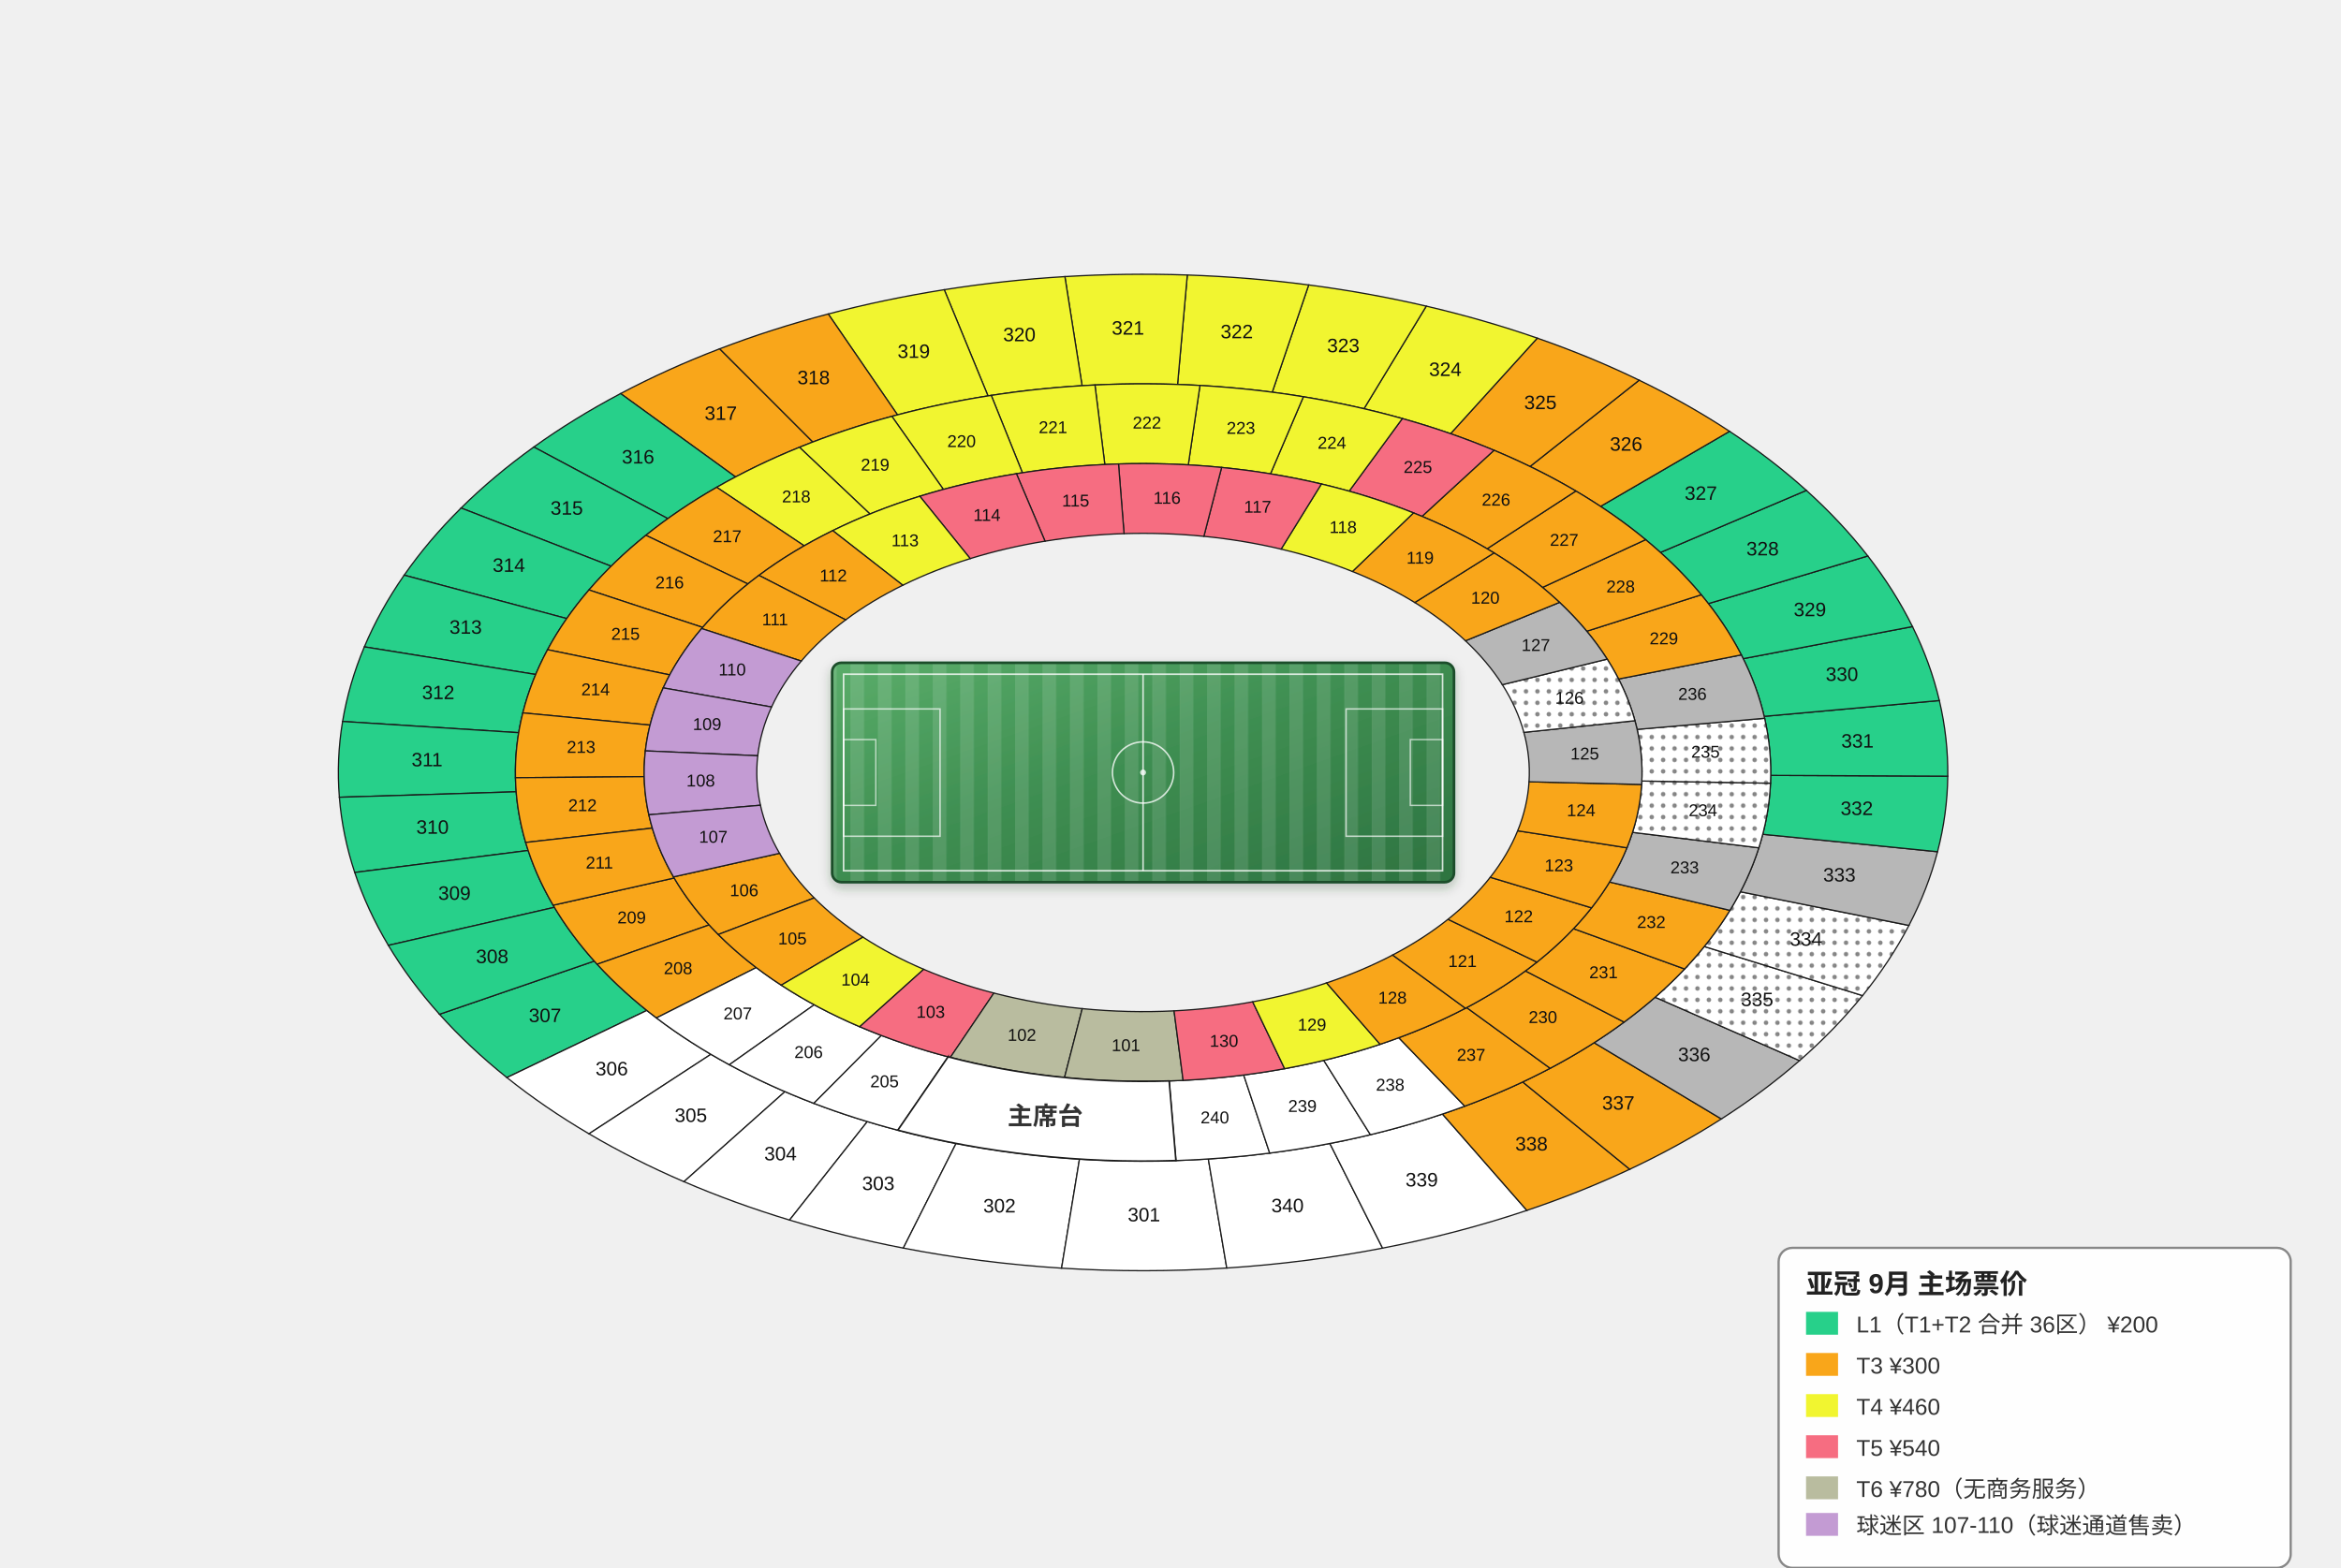
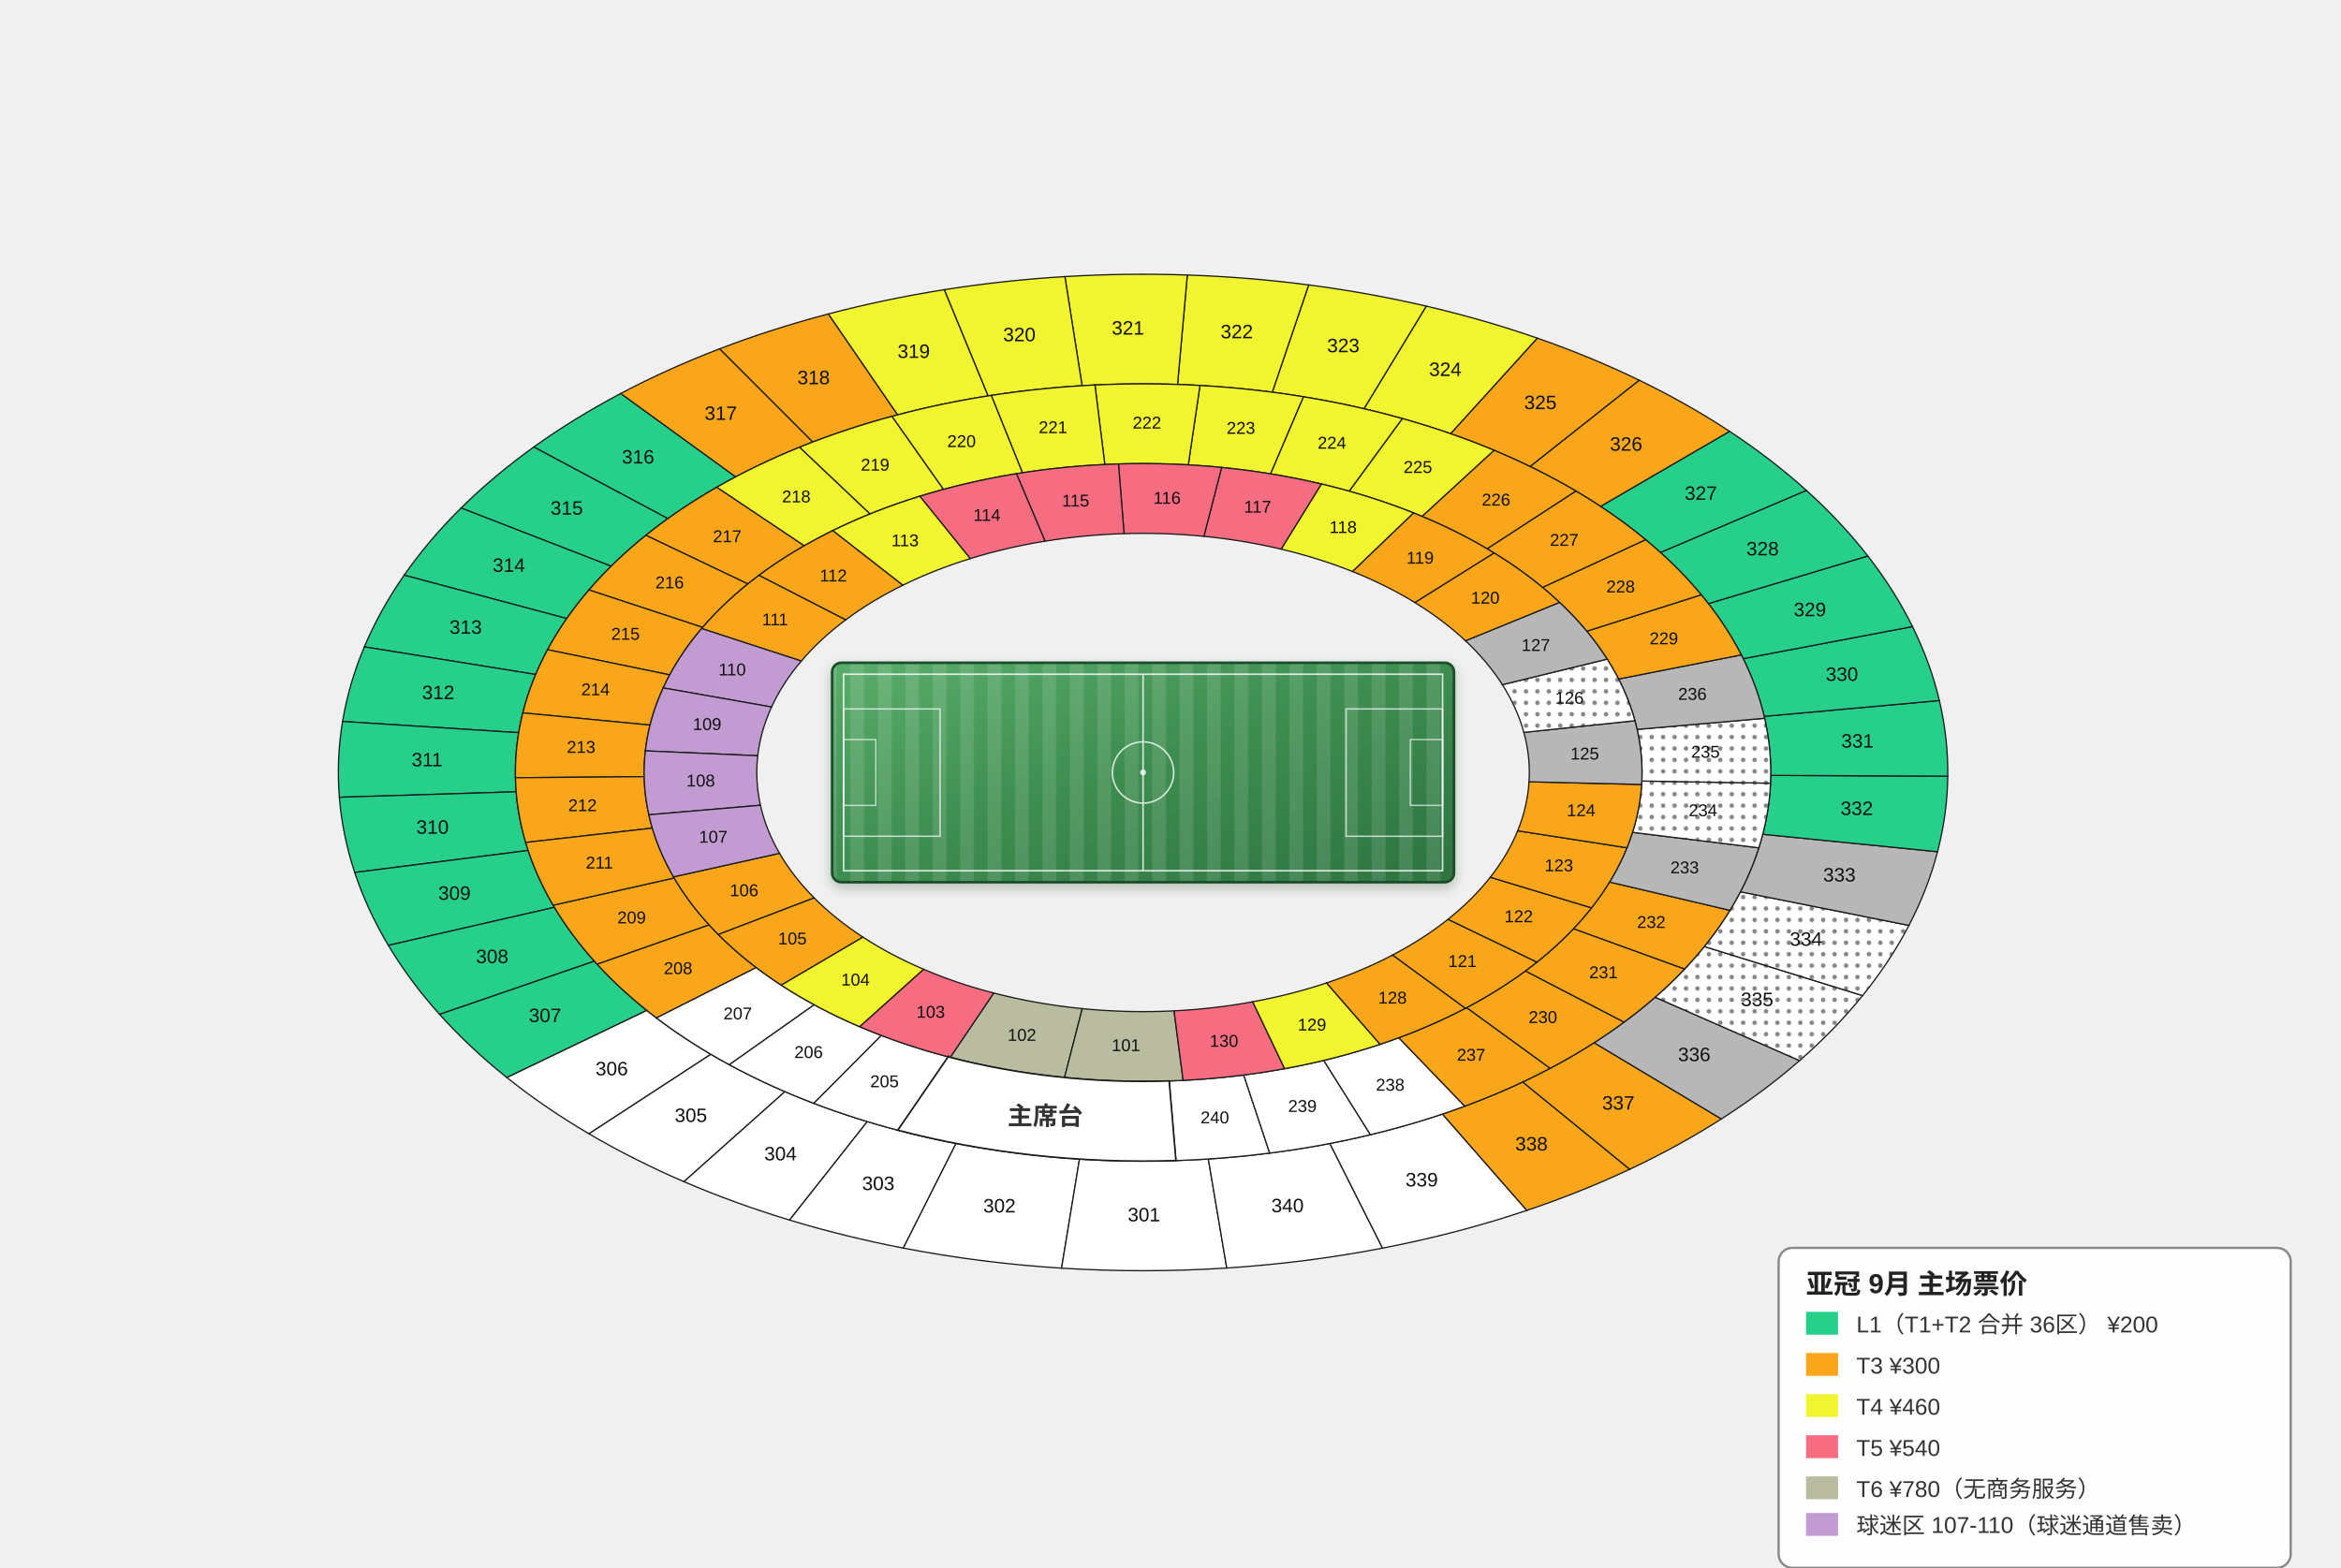
<svg xmlns="http://www.w3.org/2000/svg" viewBox="0 0 1024 686" width="1024" height="686">
  <defs>
    <pattern id="awayPattern" width="5" height="5" patternUnits="userSpaceOnUse">
      <rect width="5" height="5" fill="#fff" />
      <circle cx="2.5" cy="2.5" r="1" fill="#888" />
    </pattern>
    <linearGradient id="pitchGrad" x1="0%" y1="0%" x2="100%" y2="100%">
      <stop offset="0%" stop-color="#5aad6a" />
      <stop offset="45%" stop-color="#3f8f52" />
      <stop offset="100%" stop-color="#2d7340" />
    </linearGradient>
    <pattern id="grassStripe" width="12" height="96" patternUnits="userSpaceOnUse">
      <rect width="6" height="100%" fill="#ffffff" opacity="0.12" />
      <rect x="6" width="6" height="100%" fill="#000000" opacity="0" />
    </pattern>
    <filter id="pitchShadow" x="-10%" y="-15%" width="120%" height="130%">
      <feDropShadow dx="0" dy="2" stdDeviation="2.5" flood-color="#1a3d24" flood-opacity="0.28" />
    </filter>
  </defs>
  <g id="pitch" filter="url(#pitchShadow)">
    <rect x="364.0" y="290.0" width="272.0" height="96.0" rx="4" fill="url(#pitchGrad)" />
    <rect x="364.0" y="290.0" width="272.0" height="96.0" rx="4" fill="url(#grassStripe)" />
    <rect x="369.0" y="295.0" width="262.0" height="86.0" fill="none" stroke="rgba(255,255,255,0.78)" stroke-width="0.72" />
    <line x1="500.0" y1="295.0" x2="500.0" y2="381.0" stroke="rgba(255,255,255,0.78)" stroke-width="0.684" />
    <circle cx="500.0" cy="338.0" r="13.4" fill="none" stroke="rgba(255,255,255,0.78)" stroke-width="0.684" />
    <circle cx="500.0" cy="338.0" r="1.3" fill="rgba(255,255,255,0.78)" />
    <rect x="369.0" y="310.2" width="42.2" height="55.7" fill="none" stroke="rgba(255,255,255,0.78)" stroke-width="0.648" opacity="0.88" />
    <rect x="369.0" y="323.6" width="14.1" height="28.8" fill="none" stroke="rgba(255,255,255,0.78)" stroke-width="0.612" opacity="0.82" />
    <rect x="588.8" y="310.2" width="42.2" height="55.7" fill="none" stroke="rgba(255,255,255,0.78)" stroke-width="0.648" opacity="0.88" />
    <rect x="616.9" y="323.6" width="14.1" height="28.8" fill="none" stroke="rgba(255,255,255,0.78)" stroke-width="0.612" opacity="0.82" />
    <rect x="364.0" y="290.0" width="272.0" height="96.0" rx="4" fill="none" stroke="#1a4d2c" stroke-width="1.15" />
  </g>
  <path id="sec-307" d="M259.94,420.52L192.23,443.79A352.00,218.00,0,0,0,221.71,471.49L282.93,442.12A274.56,170.04,0,0,1,259.94,420.52Z" fill="#27d08a" stroke="#1a1a1a" stroke-width="0.55" />
  <text x="238.4" y="444.8" text-anchor="middle" dominant-baseline="middle" font-size="8.5" font-family="Arial,Helvetica,sans-serif" fill="#111">307</text>
  <path id="sec-306" d="M282.93,442.12L221.71,471.49A352.00,218.00,0,0,0,257.63,496.09L310.95,461.31A274.56,170.04,0,0,1,282.93,442.12Z" fill="#ffffff" stroke="#1a1a1a" stroke-width="0.55" />
  <text x="267.6" y="468.1" text-anchor="middle" dominant-baseline="middle" font-size="8.5" font-family="Arial,Helvetica,sans-serif" fill="#111">306</text>
  <path id="sec-305" d="M310.95,461.31L257.63,496.09A352.00,218.00,0,0,0,299.17,517.04L343.35,477.65A274.56,170.04,0,0,1,310.95,461.31Z" fill="#ffffff" stroke="#1a1a1a" stroke-width="0.55" />
  <text x="302.2" y="488.5" text-anchor="middle" dominant-baseline="middle" font-size="8.5" font-family="Arial,Helvetica,sans-serif" fill="#111">305</text>
  <path id="sec-304" d="M343.35,477.65L299.17,517.04A352.00,218.00,0,0,0,345.36,533.84L379.38,490.75A274.56,170.04,0,0,1,343.35,477.65Z" fill="#ffffff" stroke="#1a1a1a" stroke-width="0.55" />
  <text x="341.4" y="505.3" text-anchor="middle" dominant-baseline="middle" font-size="8.5" font-family="Arial,Helvetica,sans-serif" fill="#111">304</text>
  <path id="sec-303" d="M379.38,490.75L345.36,533.84A352.00,218.00,0,0,0,395.13,546.10L418.20,500.32A274.56,170.04,0,0,1,379.38,490.75Z" fill="#ffffff" stroke="#1a1a1a" stroke-width="0.55" />
  <text x="384.2" y="518.3" text-anchor="middle" dominant-baseline="middle" font-size="8.5" font-family="Arial,Helvetica,sans-serif" fill="#111">303</text>
  <path id="sec-302" d="M418.20,500.32L395.13,546.10A352.00,218.00,0,0,0,464.35,554.88L472.19,507.17A274.56,170.04,0,0,1,418.20,500.32Z" fill="#ffffff" stroke="#1a1a1a" stroke-width="0.55" />
  <text x="437.2" y="528.1" text-anchor="middle" dominant-baseline="middle" font-size="8.5" font-family="Arial,Helvetica,sans-serif" fill="#111">302</text>
  <path id="sec-301" d="M472.19,507.17L464.35,554.88A352.00,218.00,0,0,0,536.61,554.82L528.55,507.12A274.56,170.04,0,0,1,472.19,507.17Z" fill="#ffffff" stroke="#1a1a1a" stroke-width="0.55" />
  <text x="500.4" y="532.0" text-anchor="middle" dominant-baseline="middle" font-size="8.5" font-family="Arial,Helvetica,sans-serif" fill="#111">301</text>
  <path id="sec-340" d="M528.55,507.12L536.61,554.82A352.00,218.00,0,0,0,604.76,546.12L581.71,500.33A274.56,170.04,0,0,1,528.55,507.12Z" fill="#ffffff" stroke="#1a1a1a" stroke-width="0.55" />
  <text x="563.2" y="528.0" text-anchor="middle" dominant-baseline="middle" font-size="8.5" font-family="Arial,Helvetica,sans-serif" fill="#111">340</text>
  <path id="sec-339" d="M581.71,500.33L604.76,546.12A352.00,218.00,0,0,0,667.88,529.61L630.95,487.45A274.56,170.04,0,0,1,581.71,500.33Z" fill="#ffffff" stroke="#1a1a1a" stroke-width="0.55" />
  <text x="621.9" y="516.7" text-anchor="middle" dominant-baseline="middle" font-size="8.5" font-family="Arial,Helvetica,sans-serif" fill="#111">339</text>
  <path id="sec-338" d="M630.95,487.45L667.88,529.61A352.00,218.00,0,0,0,712.88,511.61L666.05,473.42A274.56,170.04,0,0,1,630.95,487.45Z" fill="#f9a61a" stroke="#1a1a1a" stroke-width="0.55" />
  <text x="669.9" y="501.0" text-anchor="middle" dominant-baseline="middle" font-size="8.5" font-family="Arial,Helvetica,sans-serif" fill="#111">338</text>
  <path id="sec-337" d="M666.05,473.42L712.88,511.61A352.00,218.00,0,0,0,752.95,489.60L697.30,456.25A274.56,170.04,0,0,1,666.05,473.42Z" fill="#f9a61a" stroke="#1a1a1a" stroke-width="0.55" />
  <text x="707.9" y="483.1" text-anchor="middle" dominant-baseline="middle" font-size="8.5" font-family="Arial,Helvetica,sans-serif" fill="#111">337</text>
  <path id="sec-336" d="M697.30,456.25L752.95,489.60A352.00,218.00,0,0,0,787.16,464.07L723.99,436.34A274.56,170.04,0,0,1,697.30,456.25Z" fill="#b7b7b7" stroke="#1a1a1a" stroke-width="0.55" />
  <text x="741.1" y="461.9" text-anchor="middle" dominant-baseline="middle" font-size="8.5" font-family="Arial,Helvetica,sans-serif" fill="#111">336</text>
  <path id="sec-335" d="M723.99,436.34L787.16,464.07A352.00,218.00,0,0,0,814.73,435.63L745.49,414.15A274.56,170.04,0,0,1,723.99,436.34Z" fill="url(#awayPattern)" stroke="#1a1a1a" stroke-width="0.55" />
  <text x="768.6" y="437.8" text-anchor="middle" dominant-baseline="middle" font-size="8.5" font-family="Arial,Helvetica,sans-serif" fill="#111">335</text>
  <path id="sec-334" d="M745.49,414.15L814.73,435.63A352.00,218.00,0,0,0,835.00,404.92L761.30,390.20A274.56,170.04,0,0,1,745.49,414.15Z" fill="url(#awayPattern)" stroke="#1a1a1a" stroke-width="0.55" />
  <text x="790.0" y="411.4" text-anchor="middle" dominant-baseline="middle" font-size="8.5" font-family="Arial,Helvetica,sans-serif" fill="#111">334</text>
  <path id="sec-333" d="M761.30,390.20L835.00,404.92A352.00,218.00,0,0,0,847.52,372.67L771.07,365.04A274.56,170.04,0,0,1,761.30,390.20Z" fill="#b7b7b7" stroke="#1a1a1a" stroke-width="0.55" />
  <text x="804.6" y="383.3" text-anchor="middle" dominant-baseline="middle" font-size="8.5" font-family="Arial,Helvetica,sans-serif" fill="#111">333</text>
  <path id="sec-332" d="M771.07,365.04L847.52,372.67A352.00,218.00,0,0,0,851.99,339.61L774.55,339.26A274.56,170.04,0,0,1,771.07,365.04Z" fill="#27d08a" stroke="#1a1a1a" stroke-width="0.55" />
  <text x="812.2" y="354.2" text-anchor="middle" dominant-baseline="middle" font-size="8.5" font-family="Arial,Helvetica,sans-serif" fill="#111">332</text>
  <path id="sec-331" d="M774.55,339.26L851.99,339.61A352.00,218.00,0,0,0,848.31,306.52L771.68,313.44A274.56,170.04,0,0,1,774.55,339.26Z" fill="#27d08a" stroke="#1a1a1a" stroke-width="0.55" />
  <text x="812.5" y="324.7" text-anchor="middle" dominant-baseline="middle" font-size="8.5" font-family="Arial,Helvetica,sans-serif" fill="#111">331</text>
  <path id="sec-330" d="M771.68,313.44L848.31,306.52A352.00,218.00,0,0,0,836.56,274.15L762.52,288.20A274.56,170.04,0,0,1,771.68,313.44Z" fill="#27d08a" stroke="#1a1a1a" stroke-width="0.55" />
  <text x="805.7" y="295.5" text-anchor="middle" dominant-baseline="middle" font-size="8.5" font-family="Arial,Helvetica,sans-serif" fill="#111">330</text>
  <path id="sec-329" d="M762.52,288.20L836.56,274.15A352.00,218.00,0,0,0,817.02,243.26L747.28,264.11A274.56,170.04,0,0,1,762.52,288.20Z" fill="#27d08a" stroke="#1a1a1a" stroke-width="0.55" />
  <text x="791.7" y="267.2" text-anchor="middle" dominant-baseline="middle" font-size="8.5" font-family="Arial,Helvetica,sans-serif" fill="#111">329</text>
  <path id="sec-328" d="M747.28,264.11L817.02,243.26A352.00,218.00,0,0,0,790.14,214.57L726.31,241.72A274.56,170.04,0,0,1,747.28,264.11Z" fill="#27d08a" stroke="#1a1a1a" stroke-width="0.55" />
  <text x="771.0" y="240.6" text-anchor="middle" dominant-baseline="middle" font-size="8.5" font-family="Arial,Helvetica,sans-serif" fill="#111">328</text>
  <path id="sec-327" d="M726.31,241.72L790.14,214.57A352.00,218.00,0,0,0,756.54,188.73L700.10,221.57A274.56,170.04,0,0,1,726.31,241.72Z" fill="#27d08a" stroke="#1a1a1a" stroke-width="0.55" />
  <text x="744.0" y="216.3" text-anchor="middle" dominant-baseline="middle" font-size="8.5" font-family="Arial,Helvetica,sans-serif" fill="#111">327</text>
  <path id="sec-326" d="M700.10,221.57L756.54,188.73A352.00,218.00,0,0,0,717.00,166.35L669.26,204.12A274.56,170.04,0,0,1,700.10,221.57Z" fill="#f9a61a" stroke="#1a1a1a" stroke-width="0.55" />
  <text x="711.3" y="194.8" text-anchor="middle" dominant-baseline="middle" font-size="8.5" font-family="Arial,Helvetica,sans-serif" fill="#111">326</text>
  <path id="sec-325" d="M669.26,204.12L717.00,166.35A352.00,218.00,0,0,0,672.44,147.95L634.50,189.76A274.56,170.04,0,0,1,669.26,204.12Z" fill="#f9a61a" stroke="#1a1a1a" stroke-width="0.55" />
  <text x="673.8" y="176.6" text-anchor="middle" dominant-baseline="middle" font-size="8.5" font-family="Arial,Helvetica,sans-serif" fill="#111">325</text>
  <path id="sec-324" d="M634.50,189.76L672.44,147.95A352.00,218.00,0,0,0,623.88,133.95L596.63,178.84A274.56,170.04,0,0,1,634.50,189.76Z" fill="#f1f530" stroke="#1a1a1a" stroke-width="0.55" />
  <text x="632.2" y="162.1" text-anchor="middle" dominant-baseline="middle" font-size="8.5" font-family="Arial,Helvetica,sans-serif" fill="#111">324</text>
  <path id="sec-323" d="M596.63,178.84L623.88,133.95A352.00,218.00,0,0,0,572.45,124.67L556.51,171.60A274.56,170.04,0,0,1,596.63,178.84Z" fill="#f1f530" stroke="#1a1a1a" stroke-width="0.55" />
  <text x="587.6" y="151.7" text-anchor="middle" dominant-baseline="middle" font-size="8.5" font-family="Arial,Helvetica,sans-serif" fill="#111">323</text>
  <path id="sec-322" d="M556.51,171.60L572.45,124.67A352.00,218.00,0,0,0,519.35,120.33L515.09,168.22A274.56,170.04,0,0,1,556.51,171.60Z" fill="#f1f530" stroke="#1a1a1a" stroke-width="0.55" />
  <text x="541.0" y="145.6" text-anchor="middle" dominant-baseline="middle" font-size="8.5" font-family="Arial,Helvetica,sans-serif" fill="#111">322</text>
  <path id="sec-321" d="M515.09,168.22L519.35,120.33A352.00,218.00,0,0,0,465.80,121.03L473.32,168.76A274.56,170.04,0,0,1,515.09,168.22Z" fill="#f1f530" stroke="#1a1a1a" stroke-width="0.55" />
  <text x="493.4" y="144.0" text-anchor="middle" dominant-baseline="middle" font-size="8.5" font-family="Arial,Helvetica,sans-serif" fill="#111">321</text>
  <path id="sec-320" d="M473.32,168.76L465.80,121.03A352.00,218.00,0,0,0,413.03,126.76L432.17,173.23A274.56,170.04,0,0,1,473.32,168.76Z" fill="#f1f530" stroke="#1a1a1a" stroke-width="0.55" />
  <text x="445.9" y="146.9" text-anchor="middle" dominant-baseline="middle" font-size="8.5" font-family="Arial,Helvetica,sans-serif" fill="#111">320</text>
  <path id="sec-319" d="M432.17,173.23L413.03,126.76A352.00,218.00,0,0,0,362.29,137.38L392.58,181.51A274.56,170.04,0,0,1,432.17,173.23Z" fill="#f1f530" stroke="#1a1a1a" stroke-width="0.55" />
  <text x="399.7" y="154.2" text-anchor="middle" dominant-baseline="middle" font-size="8.5" font-family="Arial,Helvetica,sans-serif" fill="#111">319</text>
  <path id="sec-318" d="M392.58,181.51L362.29,137.38A352.00,218.00,0,0,0,314.73,152.64L355.49,193.42A274.56,170.04,0,0,1,392.58,181.51Z" fill="#f9a61a" stroke="#1a1a1a" stroke-width="0.55" />
  <text x="355.9" y="165.7" text-anchor="middle" dominant-baseline="middle" font-size="8.5" font-family="Arial,Helvetica,sans-serif" fill="#111">318</text>
  <path id="sec-317" d="M355.49,193.42L314.73,152.64A352.00,218.00,0,0,0,271.46,172.20L321.74,208.67A274.56,170.04,0,0,1,355.49,193.42Z" fill="#f9a61a" stroke="#1a1a1a" stroke-width="0.55" />
  <text x="315.3" y="181.3" text-anchor="middle" dominant-baseline="middle" font-size="8.5" font-family="Arial,Helvetica,sans-serif" fill="#111">317</text>
  <path id="sec-316" d="M321.74,208.67L271.46,172.20A352.00,218.00,0,0,0,233.49,195.59L292.12,226.92A274.56,170.04,0,0,1,321.74,208.67Z" fill="#27d08a" stroke="#1a1a1a" stroke-width="0.55" />
  <text x="279.1" y="200.4" text-anchor="middle" dominant-baseline="middle" font-size="8.5" font-family="Arial,Helvetica,sans-serif" fill="#111">316</text>
  <path id="sec-315" d="M292.12,226.92L233.49,195.59A352.00,218.00,0,0,0,201.68,222.28L267.31,247.74A274.56,170.04,0,0,1,292.12,226.92Z" fill="#27d08a" stroke="#1a1a1a" stroke-width="0.55" />
  <text x="247.9" y="222.8" text-anchor="middle" dominant-baseline="middle" font-size="8.5" font-family="Arial,Helvetica,sans-serif" fill="#111">315</text>
  <path id="sec-314" d="M267.31,247.74L201.68,222.28A352.00,218.00,0,0,0,176.79,251.66L247.89,270.65A274.56,170.04,0,0,1,267.31,247.74Z" fill="#27d08a" stroke="#1a1a1a" stroke-width="0.55" />
  <text x="222.6" y="247.8" text-anchor="middle" dominant-baseline="middle" font-size="8.5" font-family="Arial,Helvetica,sans-serif" fill="#111">314</text>
  <path id="sec-313" d="M247.89,270.65L176.79,251.66A352.00,218.00,0,0,0,159.37,283.03L234.31,295.12A274.56,170.04,0,0,1,247.89,270.65Z" fill="#27d08a" stroke="#1a1a1a" stroke-width="0.55" />
  <text x="203.7" y="274.9" text-anchor="middle" dominant-baseline="middle" font-size="8.5" font-family="Arial,Helvetica,sans-serif" fill="#111">313</text>
  <path id="sec-312" d="M234.31,295.12L159.37,283.03A352.00,218.00,0,0,0,149.85,315.67L226.88,320.59A274.56,170.04,0,0,1,234.31,295.12Z" fill="#27d08a" stroke="#1a1a1a" stroke-width="0.55" />
  <text x="191.7" y="303.5" text-anchor="middle" dominant-baseline="middle" font-size="8.5" font-family="Arial,Helvetica,sans-serif" fill="#111">312</text>
  <path id="sec-311" d="M226.88,320.59L149.85,315.67A352.00,218.00,0,0,0,148.44,348.84L225.78,346.45A274.56,170.04,0,0,1,226.88,320.59Z" fill="#27d08a" stroke="#1a1a1a" stroke-width="0.55" />
  <text x="186.8" y="332.9" text-anchor="middle" dominant-baseline="middle" font-size="8.5" font-family="Arial,Helvetica,sans-serif" fill="#111">311</text>
  <path id="sec-310" d="M225.78,346.45L148.44,348.84A352.00,218.00,0,0,0,155.16,381.75L231.03,372.12A274.56,170.04,0,0,1,225.78,346.45Z" fill="#27d08a" stroke="#1a1a1a" stroke-width="0.55" />
  <text x="189.2" y="362.4" text-anchor="middle" dominant-baseline="middle" font-size="8.5" font-family="Arial,Helvetica,sans-serif" fill="#111">310</text>
  <path id="sec-309" d="M231.03,372.12L155.16,381.75A352.00,218.00,0,0,0,169.87,413.64L242.50,397.00A274.56,170.04,0,0,1,231.03,372.12Z" fill="#27d08a" stroke="#1a1a1a" stroke-width="0.55" />
  <text x="198.8" y="391.3" text-anchor="middle" dominant-baseline="middle" font-size="8.5" font-family="Arial,Helvetica,sans-serif" fill="#111">309</text>
  <path id="sec-308" d="M242.50,397.00L169.87,413.64A352.00,218.00,0,0,0,192.23,443.79L259.94,420.52A274.56,170.04,0,0,1,242.50,397.00Z" fill="#27d08a" stroke="#1a1a1a" stroke-width="0.55" />
  <text x="215.3" y="419.0" text-anchor="middle" dominant-baseline="middle" font-size="8.5" font-family="Arial,Helvetica,sans-serif" fill="#111">308</text>
  <path id="sec-209" d="M294.88,384.16L241.95,396.08A274.56,170.04,0,0,0,261.20,421.91L310.18,404.70A218.24,135.16,0,0,1,294.88,384.16Z" fill="#f9a61a" stroke="#1a1a1a" stroke-width="0.55" />
  <text x="276.3" y="401.9" text-anchor="middle" dominant-baseline="middle" font-size="7.5" font-family="Arial,Helvetica,sans-serif" fill="#111">209</text>
  <path id="sec-208" d="M310.18,404.70L261.20,421.91A274.56,170.04,0,0,0,287.13,445.39L330.80,423.36A218.24,135.16,0,0,1,310.18,404.70Z" fill="#f9a61a" stroke="#1a1a1a" stroke-width="0.55" />
  <text x="296.6" y="424.1" text-anchor="middle" dominant-baseline="middle" font-size="7.5" font-family="Arial,Helvetica,sans-serif" fill="#111">208</text>
  <path id="sec-207" d="M330.80,423.36L287.13,445.39A274.56,170.04,0,0,0,319.02,465.87L356.15,439.64A218.24,135.16,0,0,1,330.80,423.36Z" fill="#ffffff" stroke="#1a1a1a" stroke-width="0.55" />
  <text x="322.7" y="443.9" text-anchor="middle" dominant-baseline="middle" font-size="7.5" font-family="Arial,Helvetica,sans-serif" fill="#111">207</text>
  <path id="sec-206" d="M356.15,439.64L319.02,465.87A274.56,170.04,0,0,0,355.98,482.77L385.52,453.07A218.24,135.16,0,0,1,356.15,439.64Z" fill="#ffffff" stroke="#1a1a1a" stroke-width="0.55" />
  <text x="353.7" y="460.8" text-anchor="middle" dominant-baseline="middle" font-size="7.5" font-family="Arial,Helvetica,sans-serif" fill="#111">206</text>
  <path id="sec-205" d="M385.52,453.07L355.98,482.77A274.56,170.04,0,0,0,392.72,494.52L414.73,462.42A218.24,135.16,0,0,1,385.52,453.07Z" fill="#ffffff" stroke="#1a1a1a" stroke-width="0.55" />
  <text x="386.9" y="473.6" text-anchor="middle" dominant-baseline="middle" font-size="7.5" font-family="Arial,Helvetica,sans-serif" fill="#111">205</text>
  <path id="sec-240" d="M511.42,472.97L514.37,507.81A274.56,170.04,0,0,0,555.39,504.54L544.02,470.38A218.24,135.16,0,0,1,511.42,472.97Z" fill="#ffffff" stroke="#1a1a1a" stroke-width="0.55" />
  <text x="531.4" y="489.4" text-anchor="middle" dominant-baseline="middle" font-size="7.5" font-family="Arial,Helvetica,sans-serif" fill="#111">240</text>
  <path id="sec-239" d="M544.02,470.38L555.39,504.54A274.56,170.04,0,0,0,599.45,496.49L579.05,463.98A218.24,135.16,0,0,1,544.02,470.38Z" fill="#ffffff" stroke="#1a1a1a" stroke-width="0.55" />
  <text x="569.7" y="484.4" text-anchor="middle" dominant-baseline="middle" font-size="7.5" font-family="Arial,Helvetica,sans-serif" fill="#111">239</text>
  <path id="sec-238" d="M579.05,463.98L599.45,496.49A274.56,170.04,0,0,0,640.72,484.01L611.86,454.06A218.24,135.16,0,0,1,579.05,463.98Z" fill="#ffffff" stroke="#1a1a1a" stroke-width="0.55" />
  <text x="608.1" y="475.1" text-anchor="middle" dominant-baseline="middle" font-size="7.5" font-family="Arial,Helvetica,sans-serif" fill="#111">238</text>
  <path id="sec-237" d="M611.86,454.06L640.72,484.01A274.56,170.04,0,0,0,678.06,467.43L641.54,440.88A218.24,135.16,0,0,1,611.86,454.06Z" fill="#f9a61a" stroke="#1a1a1a" stroke-width="0.55" />
  <text x="643.5" y="462.0" text-anchor="middle" dominant-baseline="middle" font-size="7.5" font-family="Arial,Helvetica,sans-serif" fill="#111">237</text>
  <path id="sec-230" d="M641.54,440.88L678.06,467.43A274.56,170.04,0,0,0,710.41,447.23L667.25,424.83A218.24,135.16,0,0,1,641.54,440.88Z" fill="#f9a61a" stroke="#1a1a1a" stroke-width="0.55" />
  <text x="674.9" y="445.5" text-anchor="middle" dominant-baseline="middle" font-size="7.5" font-family="Arial,Helvetica,sans-serif" fill="#111">230</text>
  <path id="sec-231" d="M667.25,424.83L710.41,447.23A274.56,170.04,0,0,0,736.88,423.98L688.29,406.34A218.24,135.16,0,0,1,667.25,424.83Z" fill="#f9a61a" stroke="#1a1a1a" stroke-width="0.55" />
  <text x="701.4" y="425.9" text-anchor="middle" dominant-baseline="middle" font-size="7.5" font-family="Arial,Helvetica,sans-serif" fill="#111">231</text>
  <path id="sec-232" d="M688.29,406.34L736.88,423.98A274.56,170.04,0,0,0,756.71,398.32L704.05,385.94A218.24,135.16,0,0,1,688.29,406.34Z" fill="#f9a61a" stroke="#1a1a1a" stroke-width="0.55" />
  <text x="722.3" y="403.9" text-anchor="middle" dominant-baseline="middle" font-size="7.5" font-family="Arial,Helvetica,sans-serif" fill="#111">232</text>
  <path id="sec-233" d="M704.05,385.94L756.71,398.32A274.56,170.04,0,0,0,769.35,370.96L714.10,364.20A218.24,135.16,0,0,1,704.05,385.94Z" fill="#b7b7b7" stroke="#1a1a1a" stroke-width="0.55" />
  <text x="736.9" y="380.0" text-anchor="middle" dominant-baseline="middle" font-size="7.5" font-family="Arial,Helvetica,sans-serif" fill="#111">233</text>
  <path id="sec-234" d="M714.10,364.20L769.35,370.96A274.56,170.04,0,0,0,774.46,342.69L718.16,341.73A218.24,135.16,0,0,1,714.10,364.20Z" fill="url(#awayPattern)" stroke="#1a1a1a" stroke-width="0.55" />
  <text x="744.9" y="355.0" text-anchor="middle" dominant-baseline="middle" font-size="7.5" font-family="Arial,Helvetica,sans-serif" fill="#111">234</text>
  <path id="sec-235" d="M718.16,341.73L774.46,342.69A274.56,170.04,0,0,0,771.88,314.28L716.11,319.15A218.24,135.16,0,0,1,718.16,341.73Z" fill="url(#awayPattern)" stroke="#1a1a1a" stroke-width="0.55" />
  <text x="746.0" y="329.4" text-anchor="middle" dominant-baseline="middle" font-size="7.5" font-family="Arial,Helvetica,sans-serif" fill="#111">235</text>
  <path id="sec-236" d="M716.11,319.15L771.88,314.28A274.56,170.04,0,0,0,761.69,286.54L708.01,297.10A218.24,135.16,0,0,1,716.11,319.15Z" fill="#b7b7b7" stroke="#1a1a1a" stroke-width="0.55" />
  <text x="740.3" y="304.1" text-anchor="middle" dominant-baseline="middle" font-size="7.5" font-family="Arial,Helvetica,sans-serif" fill="#111">236</text>
  <path id="sec-229" d="M708.01,297.10L761.69,286.54A274.56,170.04,0,0,0,744.17,260.24L694.08,276.19A218.24,135.16,0,0,1,708.01,297.10Z" fill="#f9a61a" stroke="#1a1a1a" stroke-width="0.55" />
  <text x="727.8" y="279.8" text-anchor="middle" dominant-baseline="middle" font-size="7.5" font-family="Arial,Helvetica,sans-serif" fill="#111">229</text>
  <path id="sec-228" d="M694.08,276.19L744.17,260.24A274.56,170.04,0,0,0,719.82,236.12L674.73,257.02A218.24,135.16,0,0,1,694.08,276.19Z" fill="#f9a61a" stroke="#1a1a1a" stroke-width="0.55" />
  <text x="708.9" y="257.1" text-anchor="middle" dominant-baseline="middle" font-size="7.5" font-family="Arial,Helvetica,sans-serif" fill="#111">228</text>
  <path id="sec-227" d="M674.73,257.02L719.82,236.12A274.56,170.04,0,0,0,689.31,214.85L650.48,240.11A218.24,135.16,0,0,1,674.73,257.02Z" fill="#f9a61a" stroke="#1a1a1a" stroke-width="0.55" />
  <text x="684.2" y="236.7" text-anchor="middle" dominant-baseline="middle" font-size="7.5" font-family="Arial,Helvetica,sans-serif" fill="#111">227</text>
  <path id="sec-226" d="M650.48,240.11L689.31,214.85A274.56,170.04,0,0,0,653.51,197.02L622.02,225.94A218.24,135.16,0,0,1,650.48,240.11Z" fill="#f9a61a" stroke="#1a1a1a" stroke-width="0.55" />
  <text x="654.4" y="219.1" text-anchor="middle" dominant-baseline="middle" font-size="7.5" font-family="Arial,Helvetica,sans-serif" fill="#111">226</text>
-   <path id="sec-225" d="M622.02,225.94L653.51,197.02A274.56,170.04,0,0,0,613.41,183.14L590.14,214.91A218.24,135.16,0,0,1,622.02,225.94Z" fill="#f66d81" stroke="#1a1a1a" stroke-width="0.55" />
+   <path id="sec-225" d="M622.02,225.94L653.51,197.02A274.56,170.04,0,0,0,613.41,183.14L590.14,214.91A218.24,135.16,0,0,1,622.02,225.94Z" fill="#f1f530" stroke="#1a1a1a" stroke-width="0.55" />
  <text x="620.2" y="204.8" text-anchor="middle" dominant-baseline="middle" font-size="7.5" font-family="Arial,Helvetica,sans-serif" fill="#111">225</text>
  <path id="sec-224" d="M590.14,214.91L613.41,183.14A274.56,170.04,0,0,0,570.13,173.60L555.74,207.32A218.24,135.16,0,0,1,590.14,214.91Z" fill="#f1f530" stroke="#1a1a1a" stroke-width="0.55" />
  <text x="582.6" y="194.2" text-anchor="middle" dominant-baseline="middle" font-size="7.5" font-family="Arial,Helvetica,sans-serif" fill="#111">224</text>
  <path id="sec-223" d="M555.74,207.32L570.13,173.60A274.56,170.04,0,0,0,524.89,168.66L519.78,203.40A218.24,135.16,0,0,1,555.74,207.32Z" fill="#f1f530" stroke="#1a1a1a" stroke-width="0.55" />
  <text x="542.8" y="187.7" text-anchor="middle" dominant-baseline="middle" font-size="7.5" font-family="Arial,Helvetica,sans-serif" fill="#111">223</text>
  <path id="sec-222" d="M519.78,203.40L524.89,168.66A274.56,170.04,0,0,0,478.95,168.46L483.27,203.24A218.24,135.16,0,0,1,519.78,203.40Z" fill="#f1f530" stroke="#1a1a1a" stroke-width="0.55" />
  <text x="501.7" y="185.4" text-anchor="middle" dominant-baseline="middle" font-size="7.5" font-family="Arial,Helvetica,sans-serif" fill="#111">222</text>
  <path id="sec-221" d="M483.27,203.24L478.95,168.46A274.56,170.04,0,0,0,433.60,173.01L447.22,206.85A218.24,135.16,0,0,1,483.27,203.24Z" fill="#f1f530" stroke="#1a1a1a" stroke-width="0.55" />
  <text x="460.6" y="187.4" text-anchor="middle" dominant-baseline="middle" font-size="7.5" font-family="Arial,Helvetica,sans-serif" fill="#111">221</text>
  <path id="sec-220" d="M447.22,206.85L433.60,173.01A274.56,170.04,0,0,0,390.12,182.17L412.66,214.14A218.24,135.16,0,0,1,447.22,206.85Z" fill="#f1f530" stroke="#1a1a1a" stroke-width="0.55" />
  <text x="420.6" y="193.5" text-anchor="middle" dominant-baseline="middle" font-size="7.5" font-family="Arial,Helvetica,sans-serif" fill="#111">220</text>
  <path id="sec-219" d="M412.66,214.14L390.12,182.17A274.56,170.04,0,0,0,349.70,195.70L380.53,224.89A218.24,135.16,0,0,1,412.66,214.14Z" fill="#f1f530" stroke="#1a1a1a" stroke-width="0.55" />
  <text x="382.8" y="203.8" text-anchor="middle" dominant-baseline="middle" font-size="7.5" font-family="Arial,Helvetica,sans-serif" fill="#111">219</text>
  <path id="sec-218" d="M380.53,224.89L349.70,195.70A274.56,170.04,0,0,0,313.50,213.21L351.75,238.81A218.24,135.16,0,0,1,380.53,224.89Z" fill="#f1f530" stroke="#1a1a1a" stroke-width="0.55" />
  <text x="348.3" y="217.7" text-anchor="middle" dominant-baseline="middle" font-size="7.5" font-family="Arial,Helvetica,sans-serif" fill="#111">218</text>
  <path id="sec-217" d="M351.75,238.81L313.50,213.21A274.56,170.04,0,0,0,282.51,234.22L327.13,255.50A218.24,135.16,0,0,1,351.75,238.81Z" fill="#f9a61a" stroke="#1a1a1a" stroke-width="0.55" />
  <text x="318.1" y="235.1" text-anchor="middle" dominant-baseline="middle" font-size="7.5" font-family="Arial,Helvetica,sans-serif" fill="#111">217</text>
  <path id="sec-216" d="M327.13,255.50L282.51,234.22A274.56,170.04,0,0,0,257.62,258.13L307.34,274.51A218.24,135.16,0,0,1,327.13,255.50Z" fill="#f9a61a" stroke="#1a1a1a" stroke-width="0.55" />
  <text x="292.9" y="255.3" text-anchor="middle" dominant-baseline="middle" font-size="7.5" font-family="Arial,Helvetica,sans-serif" fill="#111">216</text>
  <path id="sec-215" d="M307.34,274.51L257.62,258.13A274.56,170.04,0,0,0,239.51,284.27L292.94,295.29A218.24,135.16,0,0,1,307.34,274.51Z" fill="#f9a61a" stroke="#1a1a1a" stroke-width="0.55" />
  <text x="273.6" y="277.8" text-anchor="middle" dominant-baseline="middle" font-size="7.5" font-family="Arial,Helvetica,sans-serif" fill="#111">215</text>
  <path id="sec-214" d="M292.94,295.29L239.51,284.27A274.56,170.04,0,0,0,228.69,311.92L284.34,317.27A218.24,135.16,0,0,1,292.94,295.29Z" fill="#f9a61a" stroke="#1a1a1a" stroke-width="0.55" />
  <text x="260.5" y="302.1" text-anchor="middle" dominant-baseline="middle" font-size="7.5" font-family="Arial,Helvetica,sans-serif" fill="#111">214</text>
  <path id="sec-213" d="M284.34,317.27L228.69,311.92A274.56,170.04,0,0,0,225.47,340.30L281.78,339.83A218.24,135.16,0,0,1,284.34,317.27Z" fill="#f9a61a" stroke="#1a1a1a" stroke-width="0.55" />
  <text x="254.2" y="327.3" text-anchor="middle" dominant-baseline="middle" font-size="7.5" font-family="Arial,Helvetica,sans-serif" fill="#111">213</text>
  <path id="sec-212" d="M281.78,339.83L225.47,340.30A274.56,170.04,0,0,0,229.93,368.62L285.33,362.34A218.24,135.16,0,0,1,281.78,339.83Z" fill="#f9a61a" stroke="#1a1a1a" stroke-width="0.55" />
  <text x="254.8" y="352.8" text-anchor="middle" dominant-baseline="middle" font-size="7.5" font-family="Arial,Helvetica,sans-serif" fill="#111">212</text>
  <path id="sec-211" d="M285.33,362.34L229.93,368.62A274.56,170.04,0,0,0,241.95,396.08L294.88,384.16A218.24,135.16,0,0,1,285.33,362.34Z" fill="#f9a61a" stroke="#1a1a1a" stroke-width="0.55" />
  <text x="262.2" y="377.9" text-anchor="middle" dominant-baseline="middle" font-size="7.5" font-family="Arial,Helvetica,sans-serif" fill="#111">211</text>
  <path id="sec-106" d="M340.98,373.36L294.60,383.68A218.24,135.16,0,0,0,314.19,408.89L356.14,392.88A168.96,104.64,0,0,1,340.98,373.36Z" fill="#f9a61a" stroke="#1a1a1a" stroke-width="0.55" />
  <text x="325.5" y="390.0" text-anchor="middle" dominant-baseline="middle" font-size="7.5" font-family="Arial,Helvetica,sans-serif" fill="#111">106</text>
  <path id="sec-105" d="M356.14,392.88L314.19,408.89A218.24,135.16,0,0,0,341.73,431.06L377.47,410.05A168.96,104.64,0,0,1,356.14,392.88Z" fill="#f9a61a" stroke="#1a1a1a" stroke-width="0.55" />
  <text x="346.6" y="411.1" text-anchor="middle" dominant-baseline="middle" font-size="7.5" font-family="Arial,Helvetica,sans-serif" fill="#111">105</text>
  <path id="sec-104" d="M377.47,410.05L341.73,431.06A218.24,135.16,0,0,0,376.06,449.25L404.05,424.13A168.96,104.64,0,0,1,377.47,410.05Z" fill="#f1f530" stroke="#1a1a1a" stroke-width="0.55" />
  <text x="374.2" y="429.1" text-anchor="middle" dominant-baseline="middle" font-size="7.5" font-family="Arial,Helvetica,sans-serif" fill="#111">104</text>
  <path id="sec-103" d="M404.05,424.13L376.06,449.25A218.24,135.16,0,0,0,415.70,462.67L434.74,434.52A168.96,104.64,0,0,1,404.05,424.13Z" fill="#f66d81" stroke="#1a1a1a" stroke-width="0.55" />
  <text x="407.1" y="443.2" text-anchor="middle" dominant-baseline="middle" font-size="7.5" font-family="Arial,Helvetica,sans-serif" fill="#111">103</text>
  <path id="sec-102" d="M434.74,434.52L415.70,462.67A218.24,135.16,0,0,0,465.64,471.47L473.40,441.33A168.96,104.64,0,0,1,434.74,434.52Z" fill="#b9bc9f" stroke="#1a1a1a" stroke-width="0.55" />
  <text x="447.0" y="453.3" text-anchor="middle" dominant-baseline="middle" font-size="7.5" font-family="Arial,Helvetica,sans-serif" fill="#111">102</text>
  <path id="sec-101" d="M473.40,441.33L465.64,471.47A218.24,135.16,0,0,0,517.52,472.72L513.56,442.30A168.96,104.64,0,0,1,473.40,441.33Z" fill="#b9bc9f" stroke="#1a1a1a" stroke-width="0.55" />
  <text x="492.5" y="457.8" text-anchor="middle" dominant-baseline="middle" font-size="7.5" font-family="Arial,Helvetica,sans-serif" fill="#111">101</text>
  <path id="sec-130" d="M513.56,442.30L517.52,472.72A218.24,135.16,0,0,0,561.93,467.60L547.95,438.34A168.96,104.64,0,0,1,513.56,442.30Z" fill="#f66d81" stroke="#1a1a1a" stroke-width="0.55" />
  <text x="535.4" y="455.9" text-anchor="middle" dominant-baseline="middle" font-size="7.5" font-family="Arial,Helvetica,sans-serif" fill="#111">130</text>
  <path id="sec-129" d="M547.95,438.34L561.93,467.60A218.24,135.16,0,0,0,603.69,456.93L580.27,430.08A168.96,104.64,0,0,1,547.95,438.34Z" fill="#f1f530" stroke="#1a1a1a" stroke-width="0.55" />
  <text x="573.9" y="448.8" text-anchor="middle" dominant-baseline="middle" font-size="7.5" font-family="Arial,Helvetica,sans-serif" fill="#111">129</text>
  <path id="sec-128" d="M580.27,430.08L603.69,456.93A218.24,135.16,0,0,0,641.00,441.16L609.16,417.87A168.96,104.64,0,0,1,580.27,430.08Z" fill="#f9a61a" stroke="#1a1a1a" stroke-width="0.55" />
  <text x="609.1" y="437.0" text-anchor="middle" dominant-baseline="middle" font-size="7.5" font-family="Arial,Helvetica,sans-serif" fill="#111">128</text>
  <path id="sec-121" d="M609.16,417.87L641.00,441.16A218.24,135.16,0,0,0,672.28,420.97L633.38,402.24A168.96,104.64,0,0,1,609.16,417.87Z" fill="#f9a61a" stroke="#1a1a1a" stroke-width="0.55" />
  <text x="639.7" y="421.0" text-anchor="middle" dominant-baseline="middle" font-size="7.5" font-family="Arial,Helvetica,sans-serif" fill="#111">121</text>
  <path id="sec-122" d="M633.38,402.24L672.28,420.97A218.24,135.16,0,0,0,696.17,397.23L651.87,383.85A168.96,104.64,0,0,1,633.38,402.24Z" fill="#f9a61a" stroke="#1a1a1a" stroke-width="0.55" />
  <text x="664.3" y="401.4" text-anchor="middle" dominant-baseline="middle" font-size="7.5" font-family="Arial,Helvetica,sans-serif" fill="#111">122</text>
  <path id="sec-123" d="M651.87,383.85L696.17,397.23A218.24,135.16,0,0,0,711.66,370.95L663.86,363.51A168.96,104.64,0,0,1,651.87,383.85Z" fill="#f9a61a" stroke="#1a1a1a" stroke-width="0.55" />
  <text x="681.9" y="379.1" text-anchor="middle" dominant-baseline="middle" font-size="7.5" font-family="Arial,Helvetica,sans-serif" fill="#111">123</text>
  <path id="sec-124" d="M663.86,363.51L711.66,370.95A218.24,135.16,0,0,0,718.08,343.25L668.83,342.07A168.96,104.64,0,0,1,663.86,363.51Z" fill="#f9a61a" stroke="#1a1a1a" stroke-width="0.55" />
  <text x="691.6" y="355.0" text-anchor="middle" dominant-baseline="middle" font-size="7.5" font-family="Arial,Helvetica,sans-serif" fill="#111">124</text>
  <path id="sec-125" d="M668.83,342.07L718.08,343.25A218.24,135.16,0,0,0,715.15,315.34L666.57,320.45A168.96,104.64,0,0,1,668.83,342.07Z" fill="#b7b7b7" stroke="#1a1a1a" stroke-width="0.55" />
  <text x="693.2" y="330.2" text-anchor="middle" dominant-baseline="middle" font-size="7.5" font-family="Arial,Helvetica,sans-serif" fill="#111">125</text>
  <path id="sec-126" d="M666.57,320.45L715.15,315.34A218.24,135.16,0,0,0,703.01,288.39L657.17,299.59A168.96,104.64,0,0,1,666.57,320.45Z" fill="url(#awayPattern)" stroke="#1a1a1a" stroke-width="0.55" />
  <text x="686.5" y="305.8" text-anchor="middle" dominant-baseline="middle" font-size="7.5" font-family="Arial,Helvetica,sans-serif" fill="#111">126</text>
  <path id="sec-127" d="M657.17,299.59L703.01,288.39A218.24,135.16,0,0,0,682.16,263.57L641.03,280.37A168.96,104.64,0,0,1,657.17,299.59Z" fill="#b7b7b7" stroke="#1a1a1a" stroke-width="0.55" />
  <text x="671.8" y="282.7" text-anchor="middle" dominant-baseline="middle" font-size="7.5" font-family="Arial,Helvetica,sans-serif" fill="#111">127</text>
  <path id="sec-120" d="M641.03,280.37L682.16,263.57A218.24,135.16,0,0,0,653.52,241.93L618.85,263.63A168.96,104.64,0,0,1,641.03,280.37Z" fill="#f9a61a" stroke="#1a1a1a" stroke-width="0.55" />
  <text x="649.7" y="262.0" text-anchor="middle" dominant-baseline="middle" font-size="7.5" font-family="Arial,Helvetica,sans-serif" fill="#111">120</text>
  <path id="sec-119" d="M618.85,263.63L653.52,241.93A218.24,135.16,0,0,0,618.29,224.42L591.58,250.06A168.96,104.64,0,0,1,618.85,263.63Z" fill="#f9a61a" stroke="#1a1a1a" stroke-width="0.55" />
  <text x="621.2" y="244.5" text-anchor="middle" dominant-baseline="middle" font-size="7.5" font-family="Arial,Helvetica,sans-serif" fill="#111">119</text>
  <path id="sec-118" d="M591.58,250.06L618.29,224.42A218.24,135.16,0,0,0,578.00,211.77L560.39,240.27A168.96,104.64,0,0,1,591.58,250.06Z" fill="#f1f530" stroke="#1a1a1a" stroke-width="0.55" />
  <text x="587.5" y="231.1" text-anchor="middle" dominant-baseline="middle" font-size="7.5" font-family="Arial,Helvetica,sans-serif" fill="#111">118</text>
  <path id="sec-117" d="M560.39,240.27L578.00,211.77A218.24,135.16,0,0,0,534.36,204.53L526.60,234.67A168.96,104.64,0,0,1,560.39,240.27Z" fill="#f66d81" stroke="#1a1a1a" stroke-width="0.55" />
  <text x="550.1" y="222.2" text-anchor="middle" dominant-baseline="middle" font-size="7.5" font-family="Arial,Helvetica,sans-serif" fill="#111">117</text>
  <path id="sec-116" d="M526.60,234.67L534.36,204.53A218.24,135.16,0,0,0,489.26,203.00L491.68,233.49A168.96,104.64,0,0,1,526.60,234.67Z" fill="#f66d81" stroke="#1a1a1a" stroke-width="0.55" />
  <text x="510.5" y="218.3" text-anchor="middle" dominant-baseline="middle" font-size="7.5" font-family="Arial,Helvetica,sans-serif" fill="#111">116</text>
  <path id="sec-115" d="M491.68,233.49L489.26,203.00A218.24,135.16,0,0,0,444.61,207.27L457.12,236.79A168.96,104.64,0,0,1,491.68,233.49Z" fill="#f66d81" stroke="#1a1a1a" stroke-width="0.55" />
  <text x="470.5" y="219.5" text-anchor="middle" dominant-baseline="middle" font-size="7.5" font-family="Arial,Helvetica,sans-serif" fill="#111">115</text>
  <path id="sec-114" d="M457.12,236.79L444.61,207.27A218.24,135.16,0,0,0,402.34,217.13L424.39,244.42A168.96,104.64,0,0,1,457.12,236.79Z" fill="#f66d81" stroke="#1a1a1a" stroke-width="0.55" />
  <text x="431.7" y="225.8" text-anchor="middle" dominant-baseline="middle" font-size="7.5" font-family="Arial,Helvetica,sans-serif" fill="#111">114</text>
  <path id="sec-113" d="M424.39,244.42L402.34,217.13A218.24,135.16,0,0,0,364.25,232.17L394.90,256.07A168.96,104.64,0,0,1,424.39,244.42Z" fill="#f1f530" stroke="#1a1a1a" stroke-width="0.55" />
  <text x="395.9" y="236.9" text-anchor="middle" dominant-baseline="middle" font-size="7.5" font-family="Arial,Helvetica,sans-serif" fill="#111">113</text>
  <path id="sec-112" d="M394.90,256.07L364.25,232.17A218.24,135.16,0,0,0,331.97,251.75L369.91,271.22A168.96,104.64,0,0,1,394.90,256.07Z" fill="#f9a61a" stroke="#1a1a1a" stroke-width="0.55" />
  <text x="364.5" y="252.3" text-anchor="middle" dominant-baseline="middle" font-size="7.5" font-family="Arial,Helvetica,sans-serif" fill="#111">112</text>
  <path id="sec-111" d="M369.91,271.22L331.97,251.75A218.24,135.16,0,0,0,306.90,275.02L350.50,289.24A168.96,104.64,0,0,1,369.91,271.22Z" fill="#f9a61a" stroke="#1a1a1a" stroke-width="0.55" />
  <text x="339.0" y="271.5" text-anchor="middle" dominant-baseline="middle" font-size="7.5" font-family="Arial,Helvetica,sans-serif" fill="#111">111</text>
  <path id="sec-110" d="M350.50,289.24L306.90,275.02A218.24,135.16,0,0,0,290.10,300.99L337.50,309.35A168.96,104.64,0,0,1,350.50,289.24Z" fill="#c39bd3" stroke="#1a1a1a" stroke-width="0.55" />
  <text x="320.3" y="293.4" text-anchor="middle" dominant-baseline="middle" font-size="7.5" font-family="Arial,Helvetica,sans-serif" fill="#111">110</text>
  <path id="sec-109" d="M337.50,309.35L290.10,300.99A218.24,135.16,0,0,0,282.29,328.55L331.45,330.68A168.96,104.64,0,0,1,337.50,309.35Z" fill="#c39bd3" stroke="#1a1a1a" stroke-width="0.55" />
  <text x="309.3" y="317.3" text-anchor="middle" dominant-baseline="middle" font-size="7.5" font-family="Arial,Helvetica,sans-serif" fill="#111">109</text>
  <path id="sec-108" d="M331.45,330.68L282.29,328.55A218.24,135.16,0,0,0,283.82,356.51L332.63,352.33A168.96,104.64,0,0,1,331.45,330.68Z" fill="#c39bd3" stroke="#1a1a1a" stroke-width="0.55" />
  <text x="306.5" y="342.0" text-anchor="middle" dominant-baseline="middle" font-size="7.5" font-family="Arial,Helvetica,sans-serif" fill="#111">108</text>
  <path id="sec-107" d="M332.63,352.33L283.82,356.51A218.24,135.16,0,0,0,294.60,383.68L340.98,373.36A168.96,104.64,0,0,1,332.63,352.33Z" fill="#c39bd3" stroke="#1a1a1a" stroke-width="0.55" />
  <text x="312.0" y="366.6" text-anchor="middle" dominant-baseline="middle" font-size="7.5" font-family="Arial,Helvetica,sans-serif" fill="#111">107</text>
  <path id="sec-vip-200" d="M414.73,462.42L392.72,494.52A274.56,170.04,0,0,0,514.37,507.81L511.42,472.97A218.24,135.16,0,0,1,414.73,462.42Z" fill="#fff" stroke="#1a1a1a" stroke-width="0.7" />
  <text x="457.2" y="488.3" text-anchor="middle" dominant-baseline="middle" font-size="11" font-weight="600" font-family="SimHei,Arial,sans-serif" fill="#333">主席台</text>
  <g id="legend">
    <rect x="778" y="546" width="224" height="140" rx="6" fill="#ffffff" fill-opacity="0.93" stroke="#888" stroke-width="1" />
    <text x="790" y="566" font-size="12" font-weight="600" font-family="SimHei,Arial,sans-serif" fill="#222">亚冠 9月 主场票价</text>
    <rect x="790" y="574" width="14" height="10" fill="#27d08a" />
    <text x="812" y="583" font-size="10" font-family="Arial,sans-serif" fill="#333">L1（T1+T2 合并 36区） ¥200</text>
    <rect x="790" y="592" width="14" height="10" fill="#f9a61a" />
    <text x="812" y="601" font-size="10" font-family="Arial,sans-serif" fill="#333">T3 ¥300</text>
    <rect x="790" y="610" width="14" height="10" fill="#f1f530" />
    <text x="812" y="619" font-size="10" font-family="Arial,sans-serif" fill="#333">T4 ¥460</text>
    <rect x="790" y="628" width="14" height="10" fill="#f66d81" />
    <text x="812" y="637" font-size="10" font-family="Arial,sans-serif" fill="#333">T5 ¥540</text>
    <rect x="790" y="646" width="14" height="10" fill="#b9bc9f" />
    <text x="812" y="655" font-size="10" font-family="Arial,sans-serif" fill="#333">T6 ¥780（无商务服务）</text>
    <rect x="790" y="662" width="14" height="10" fill="#c39bd3" />
    <text x="812" y="671" font-size="10" font-family="Arial,sans-serif" fill="#333">球迷区 107-110（球迷通道售卖）</text>
  </g>
</svg>
